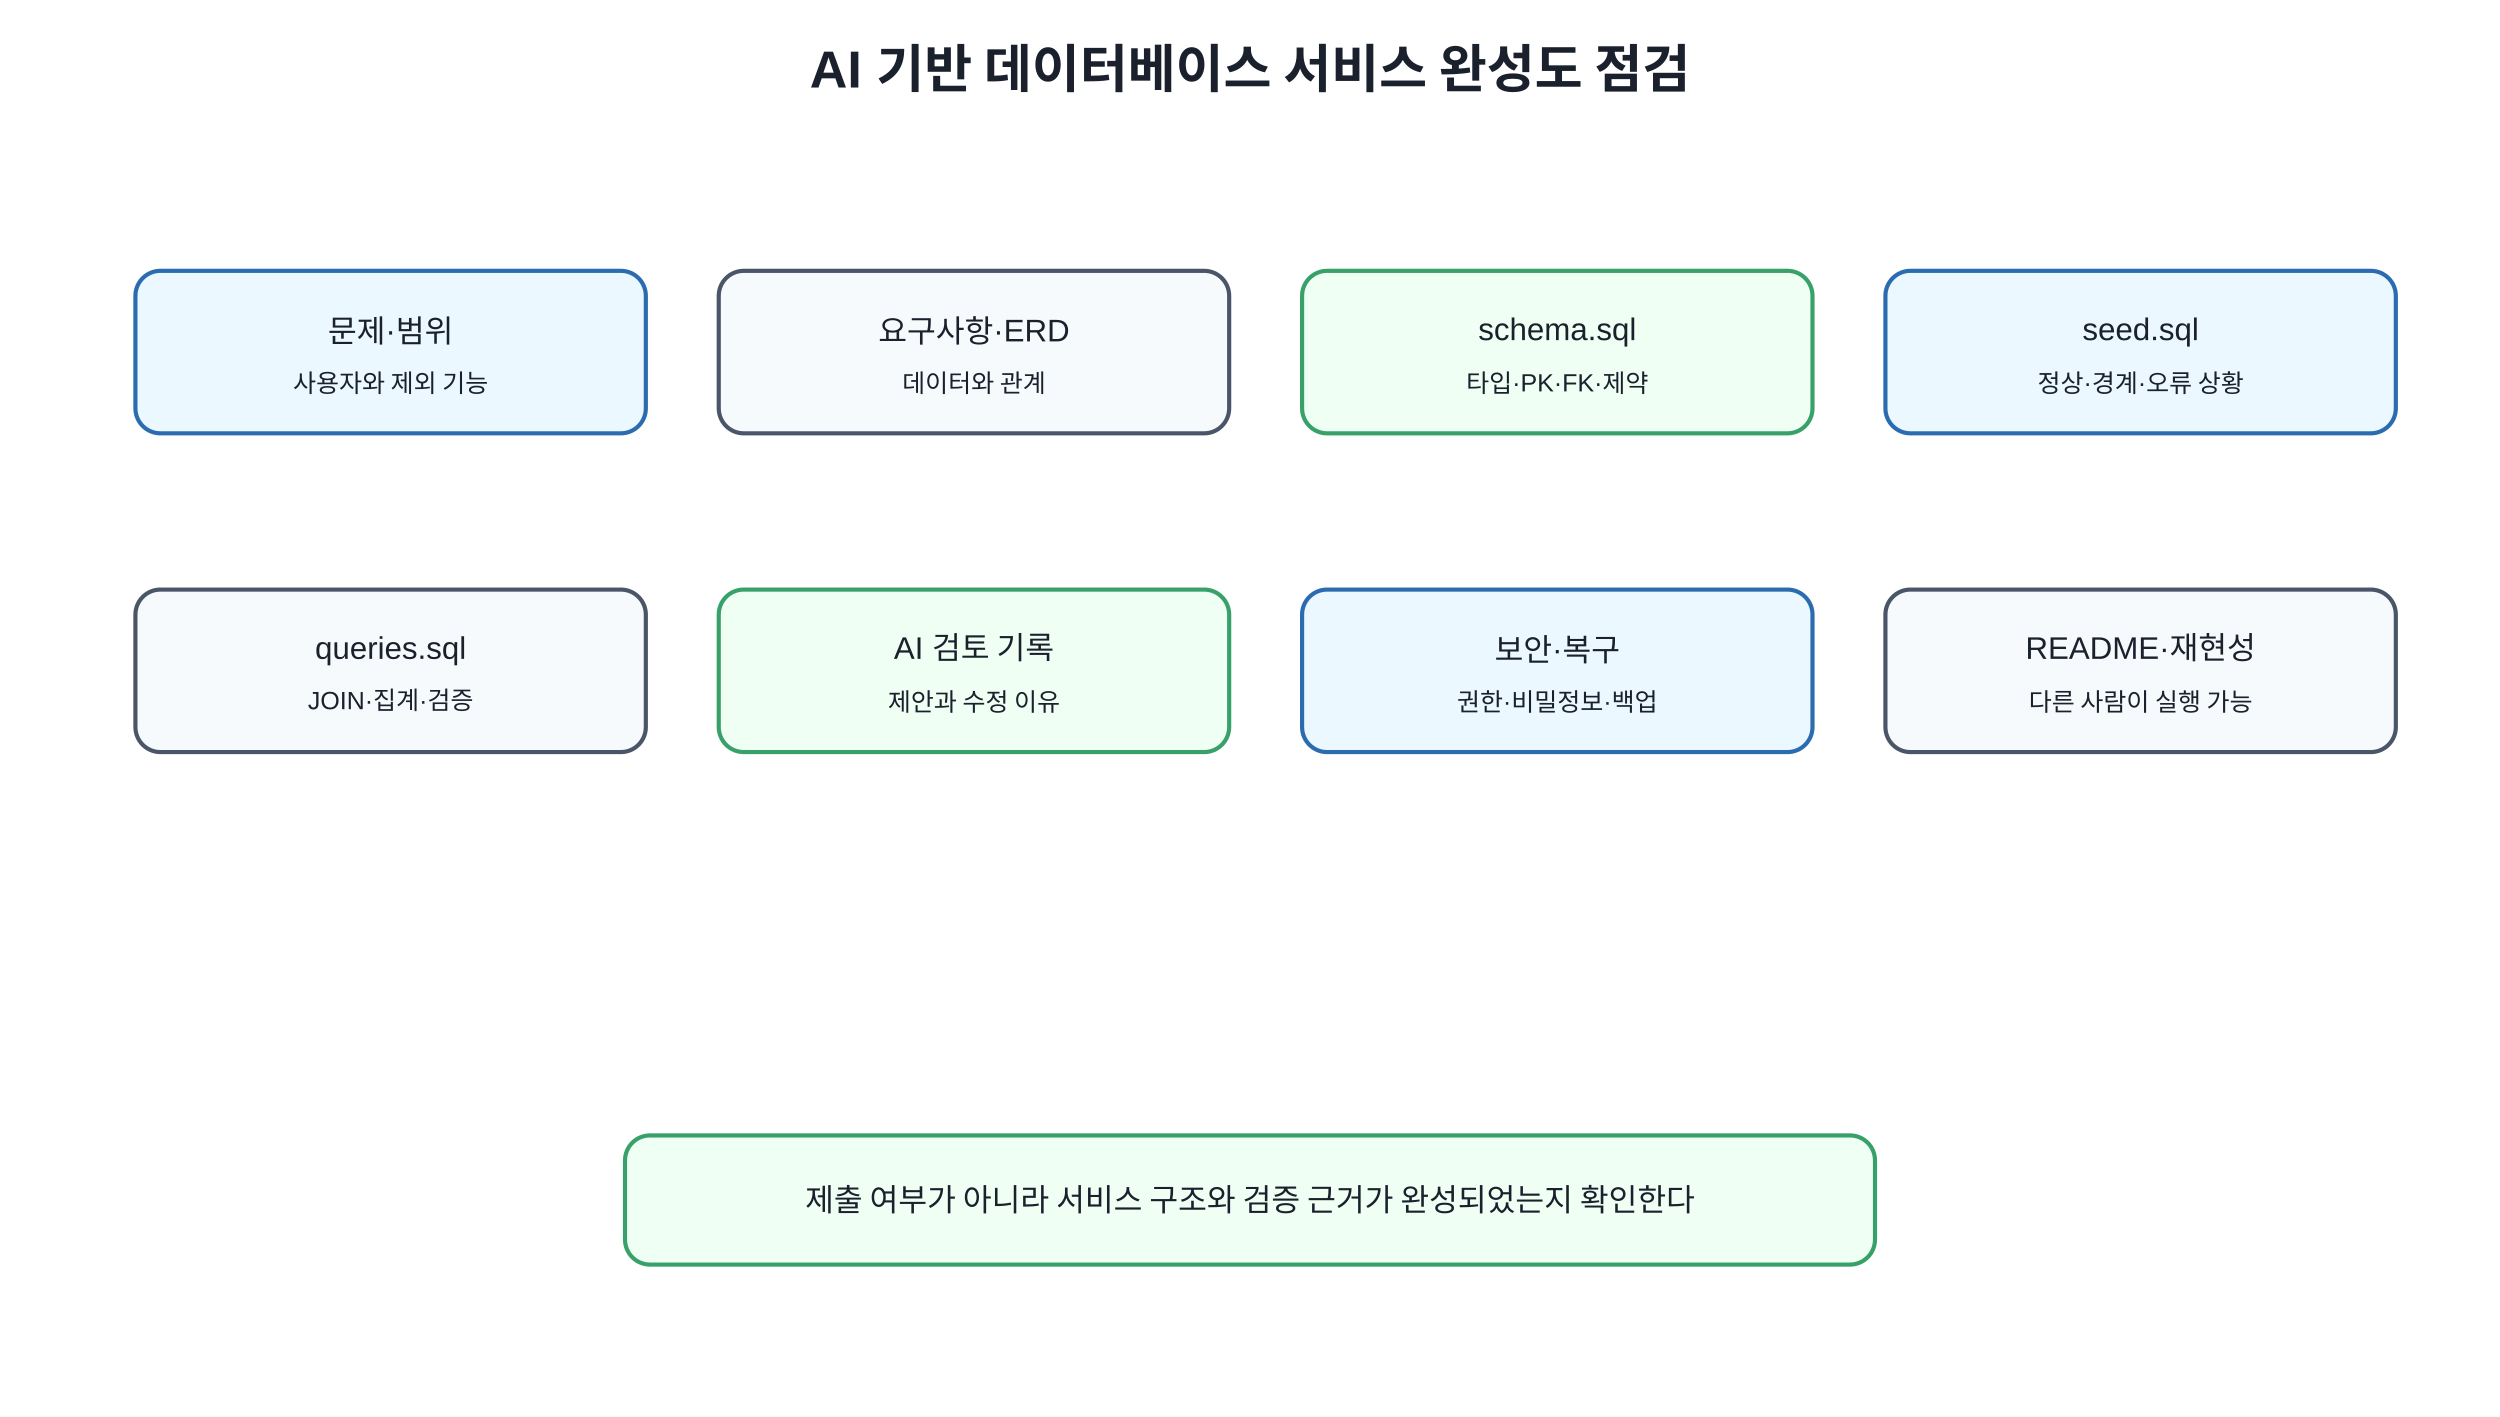
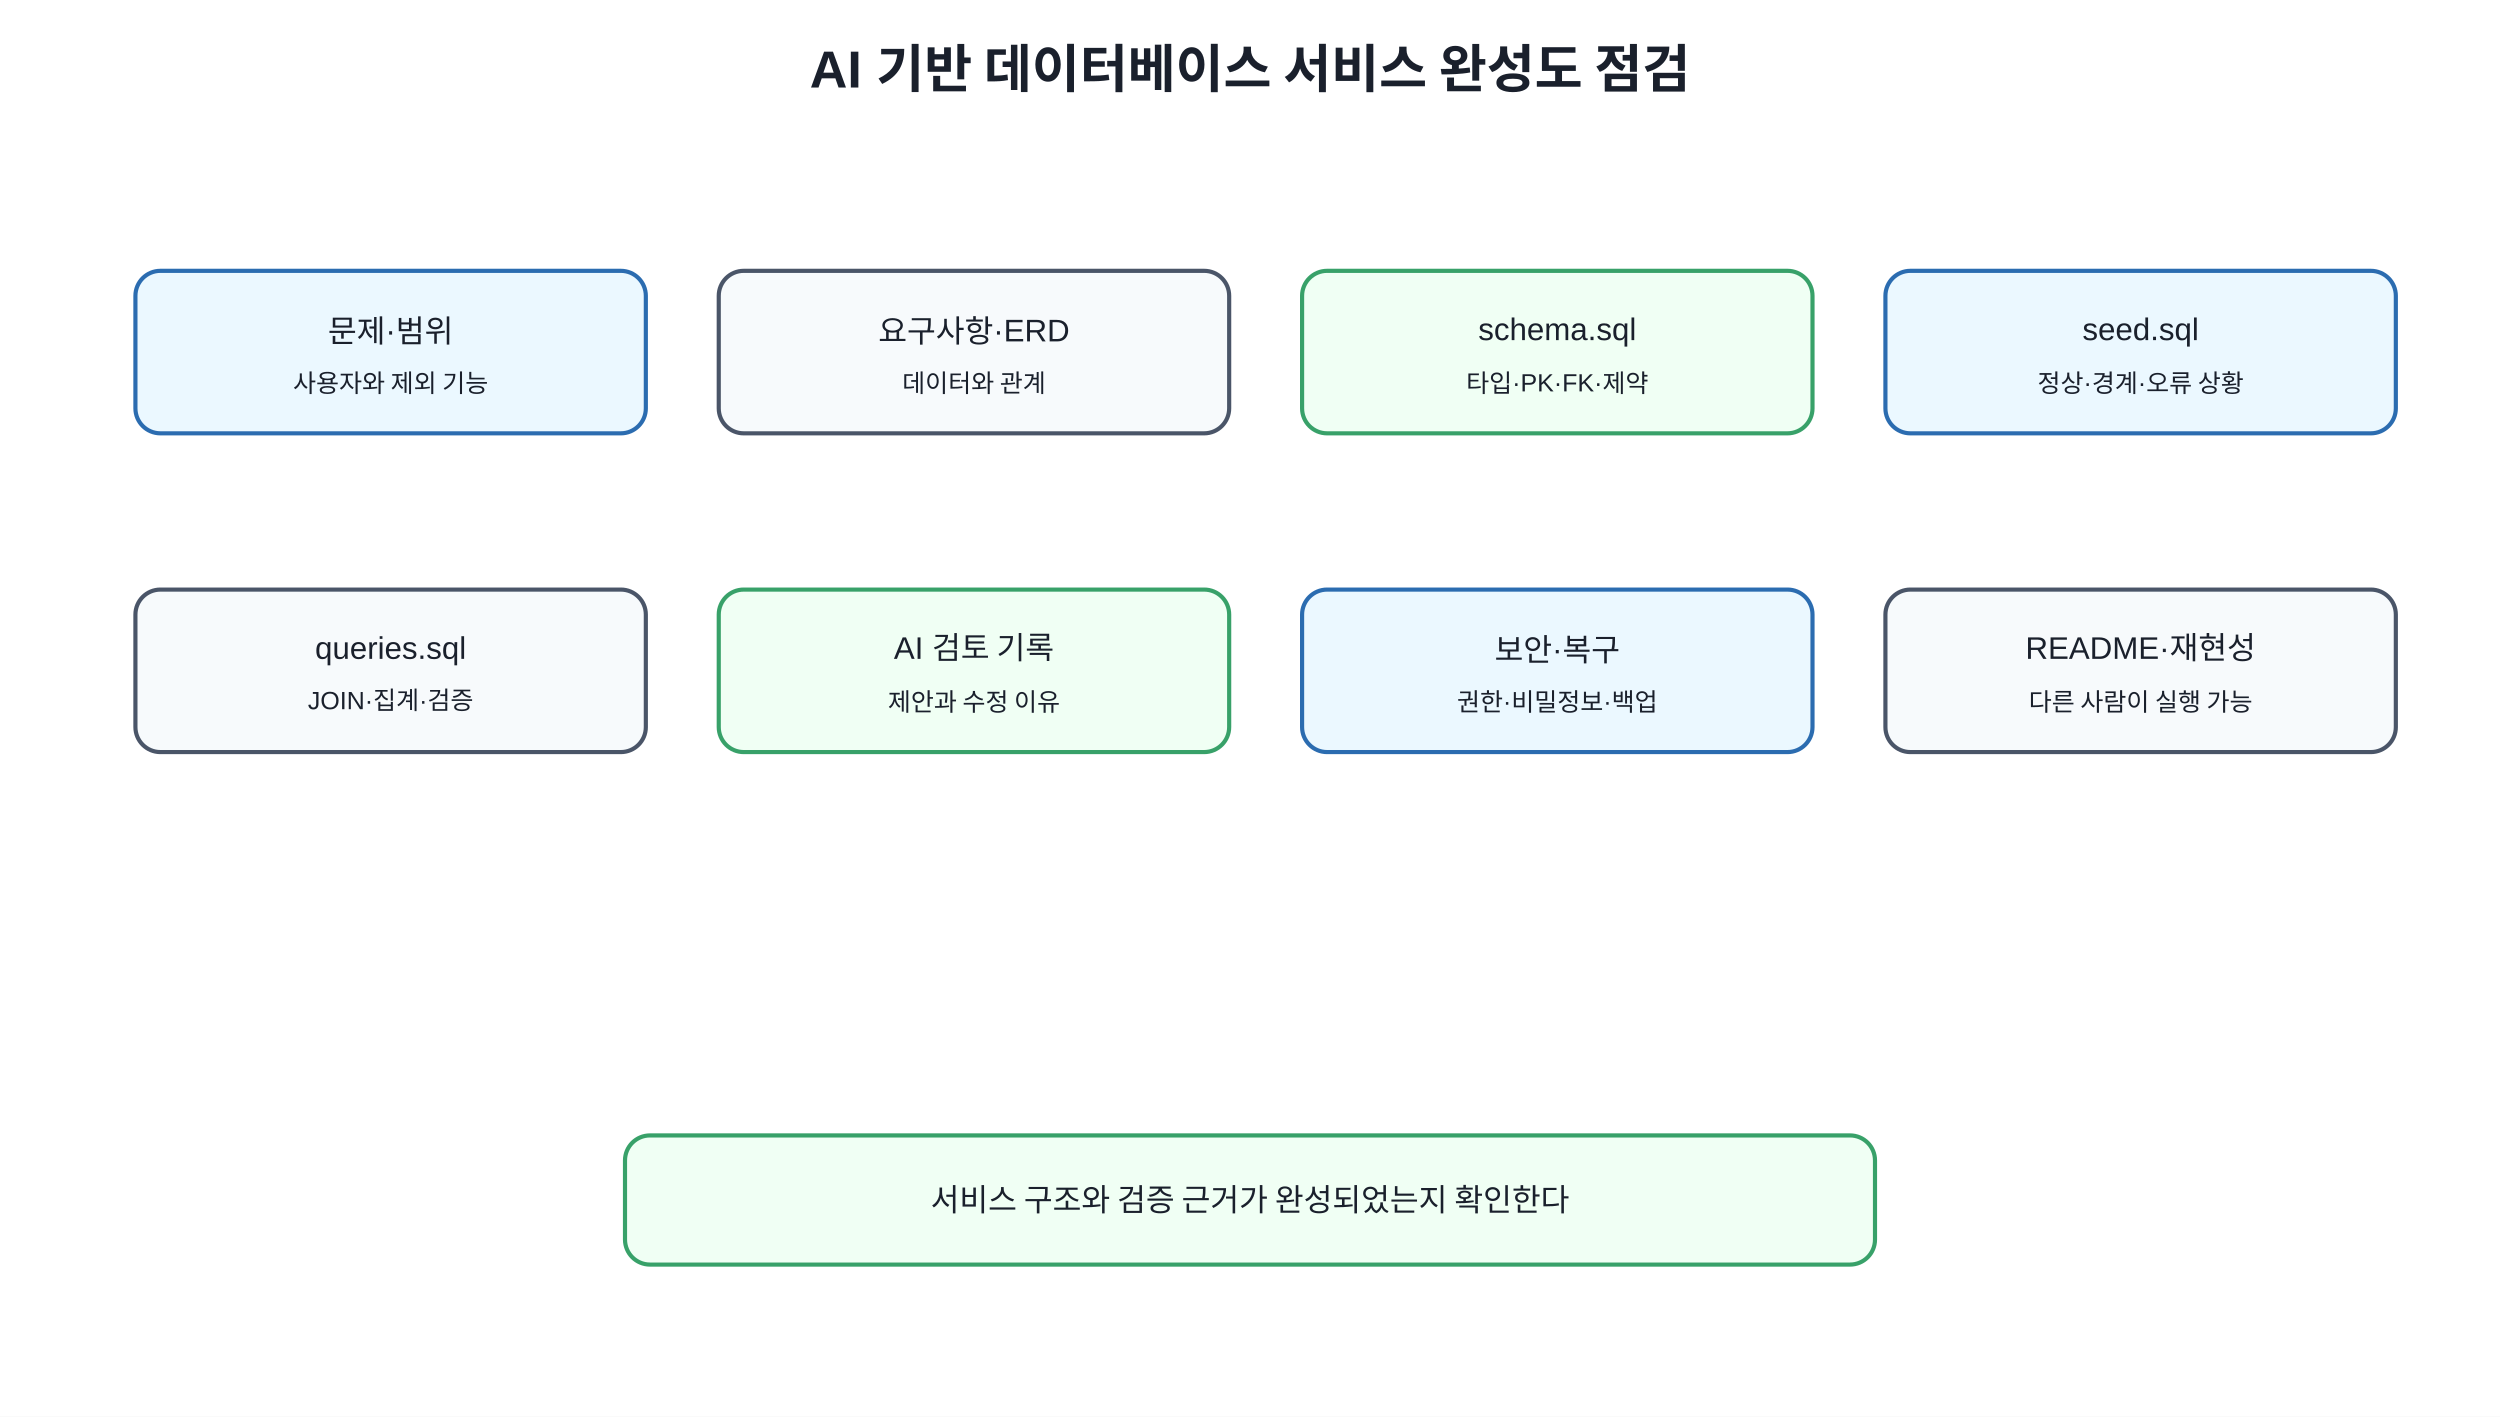
<svg xmlns="http://www.w3.org/2000/svg" width="1200" height="680" viewBox="0 0 1200 680">
  <defs>
    <style>text{font-family:Malgun Gothic,Apple SD Gothic Neo,Noto Sans KR,Arial,sans-serif;fill:#1a202c}.t{font-size:25px;font-weight:700}.b{fill:#f7fafc;stroke:#4a5568;stroke-width:2;rx:12}.m{fill:#ebf8ff;stroke:#2b6cb0;stroke-width:2;rx:12}.g{fill:#f0fff4;stroke:#38a169;stroke-width:2;rx:12}.l{font-size:15px;text-anchor:middle;dominant-baseline:middle}.s{font-size:12px;text-anchor:middle;dominant-baseline:middle}</style>
  </defs>
  <rect width="100%" height="100%" fill="white" />
  <text x="600" y="42" text-anchor="middle" class="t">AI 기반 데이터베이스 서비스 완성도 점검</text>
  <rect x="65" y="130" width="245" height="78" class="m" />
  <text x="187.5" y="159" class="l">문제·범위</text>
  <text x="187.5" y="184" class="s">사용자와 제외 기능</text>
  <rect x="345" y="130" width="245" height="78" class="b" />
  <text x="467.5" y="159" class="l">요구사항·ERD</text>
  <text x="467.5" y="184" class="s">데이터와 관계</text>
  <rect x="625" y="130" width="245" height="78" class="g" />
  <text x="747.5" y="159" class="l">schema.sql</text>
  <text x="747.5" y="184" class="s">타입·PK·FK·제약</text>
  <rect x="905" y="130" width="245" height="78" class="m" />
  <text x="1027.5" y="159" class="l">seed.sql</text>
  <text x="1027.5" y="184" class="s">정상·경계·오류 상황</text>
  <rect x="65" y="283" width="245" height="78" class="b" />
  <text x="187.5" y="312" class="l">queries.sql</text>
  <text x="187.5" y="337" class="s">JOIN·집계·검증</text>
  <rect x="345" y="283" width="245" height="78" class="g" />
  <text x="467.5" y="312" class="l">AI 검토 기록</text>
  <text x="467.5" y="337" class="s">제안과 수정 이유</text>
  <rect x="625" y="283" width="245" height="78" class="m" />
  <text x="747.5" y="312" class="l">보안·복구</text>
  <text x="747.5" y="337" class="s">권한·비밀정보·백업</text>
  <rect x="905" y="283" width="245" height="78" class="b" />
  <text x="1027.5" y="312" class="l">README·재현성</text>
  <text x="1027.5" y="337" class="s">다른 사람이 실행 가능</text>
  <rect x="300" y="545" width="600" height="62" class="g" />
-   <text x="600" y="576" class="l">제출 여부가 아니라 서비스 구조와 검증 근거가 완성되었는지 확인한다</text>
+   <text x="600" y="576" class="l">서비스 구조와 검증 근거가 완성되었는지 확인한다</text>
</svg>
